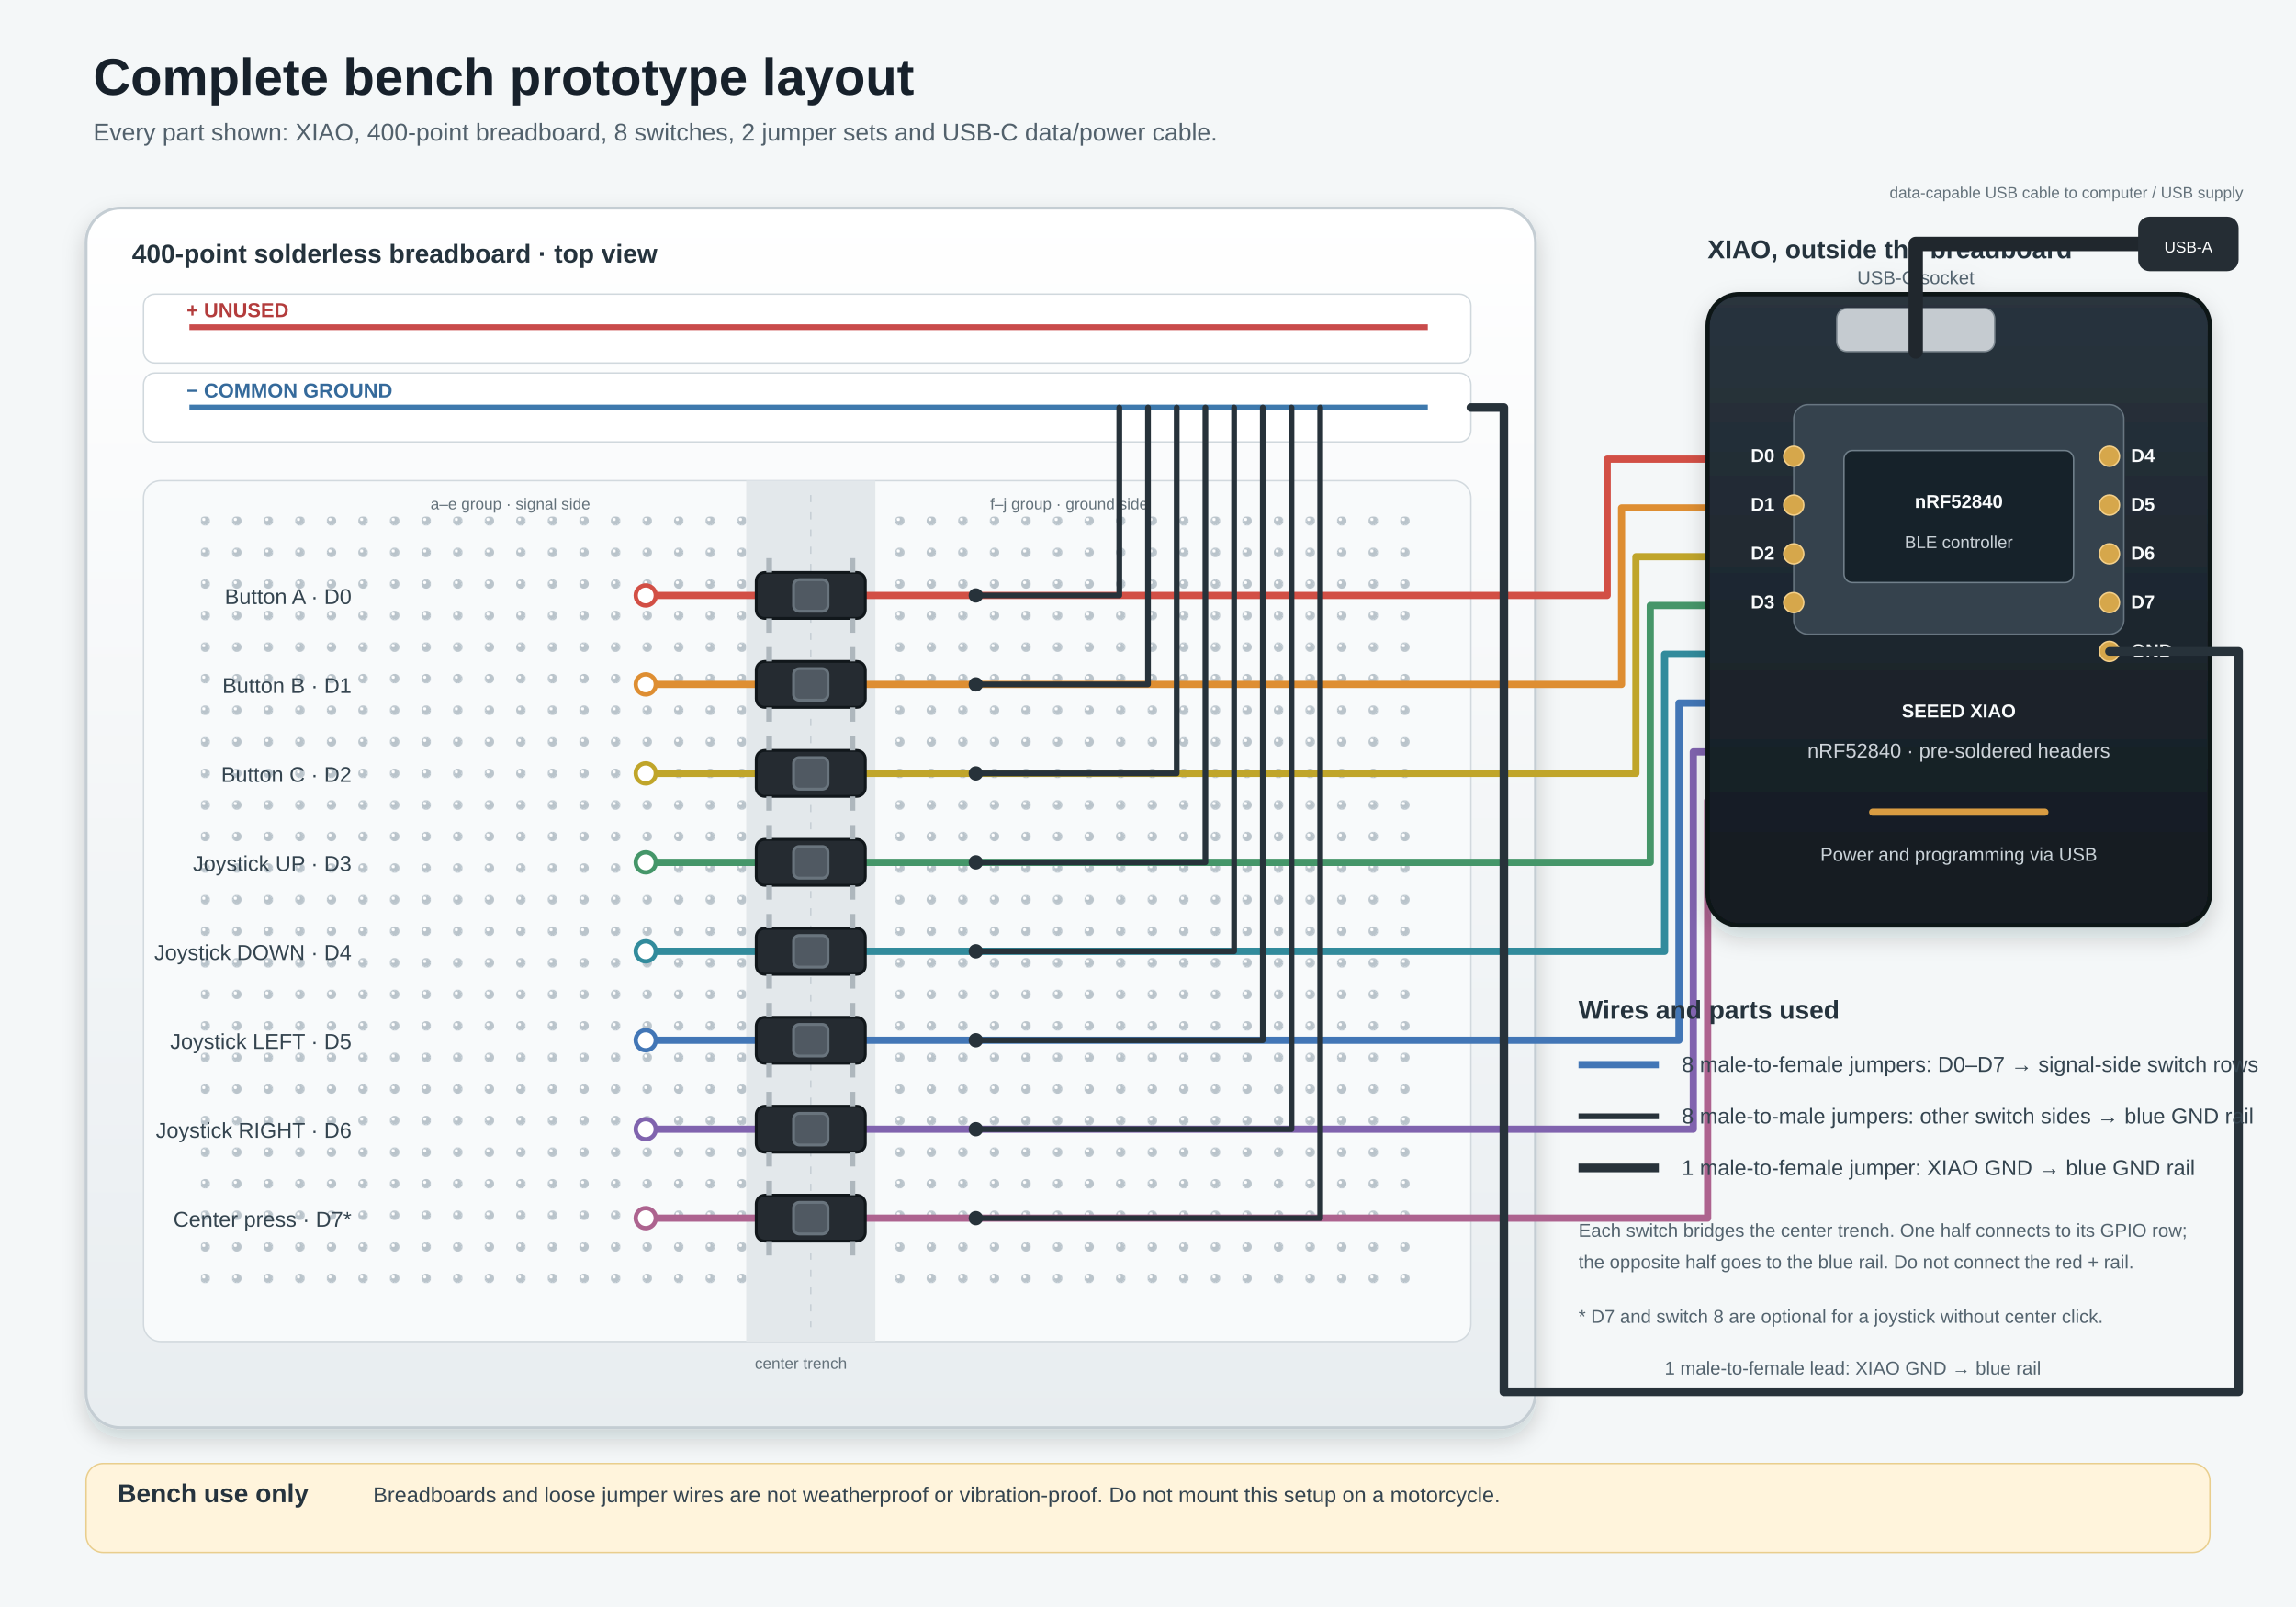
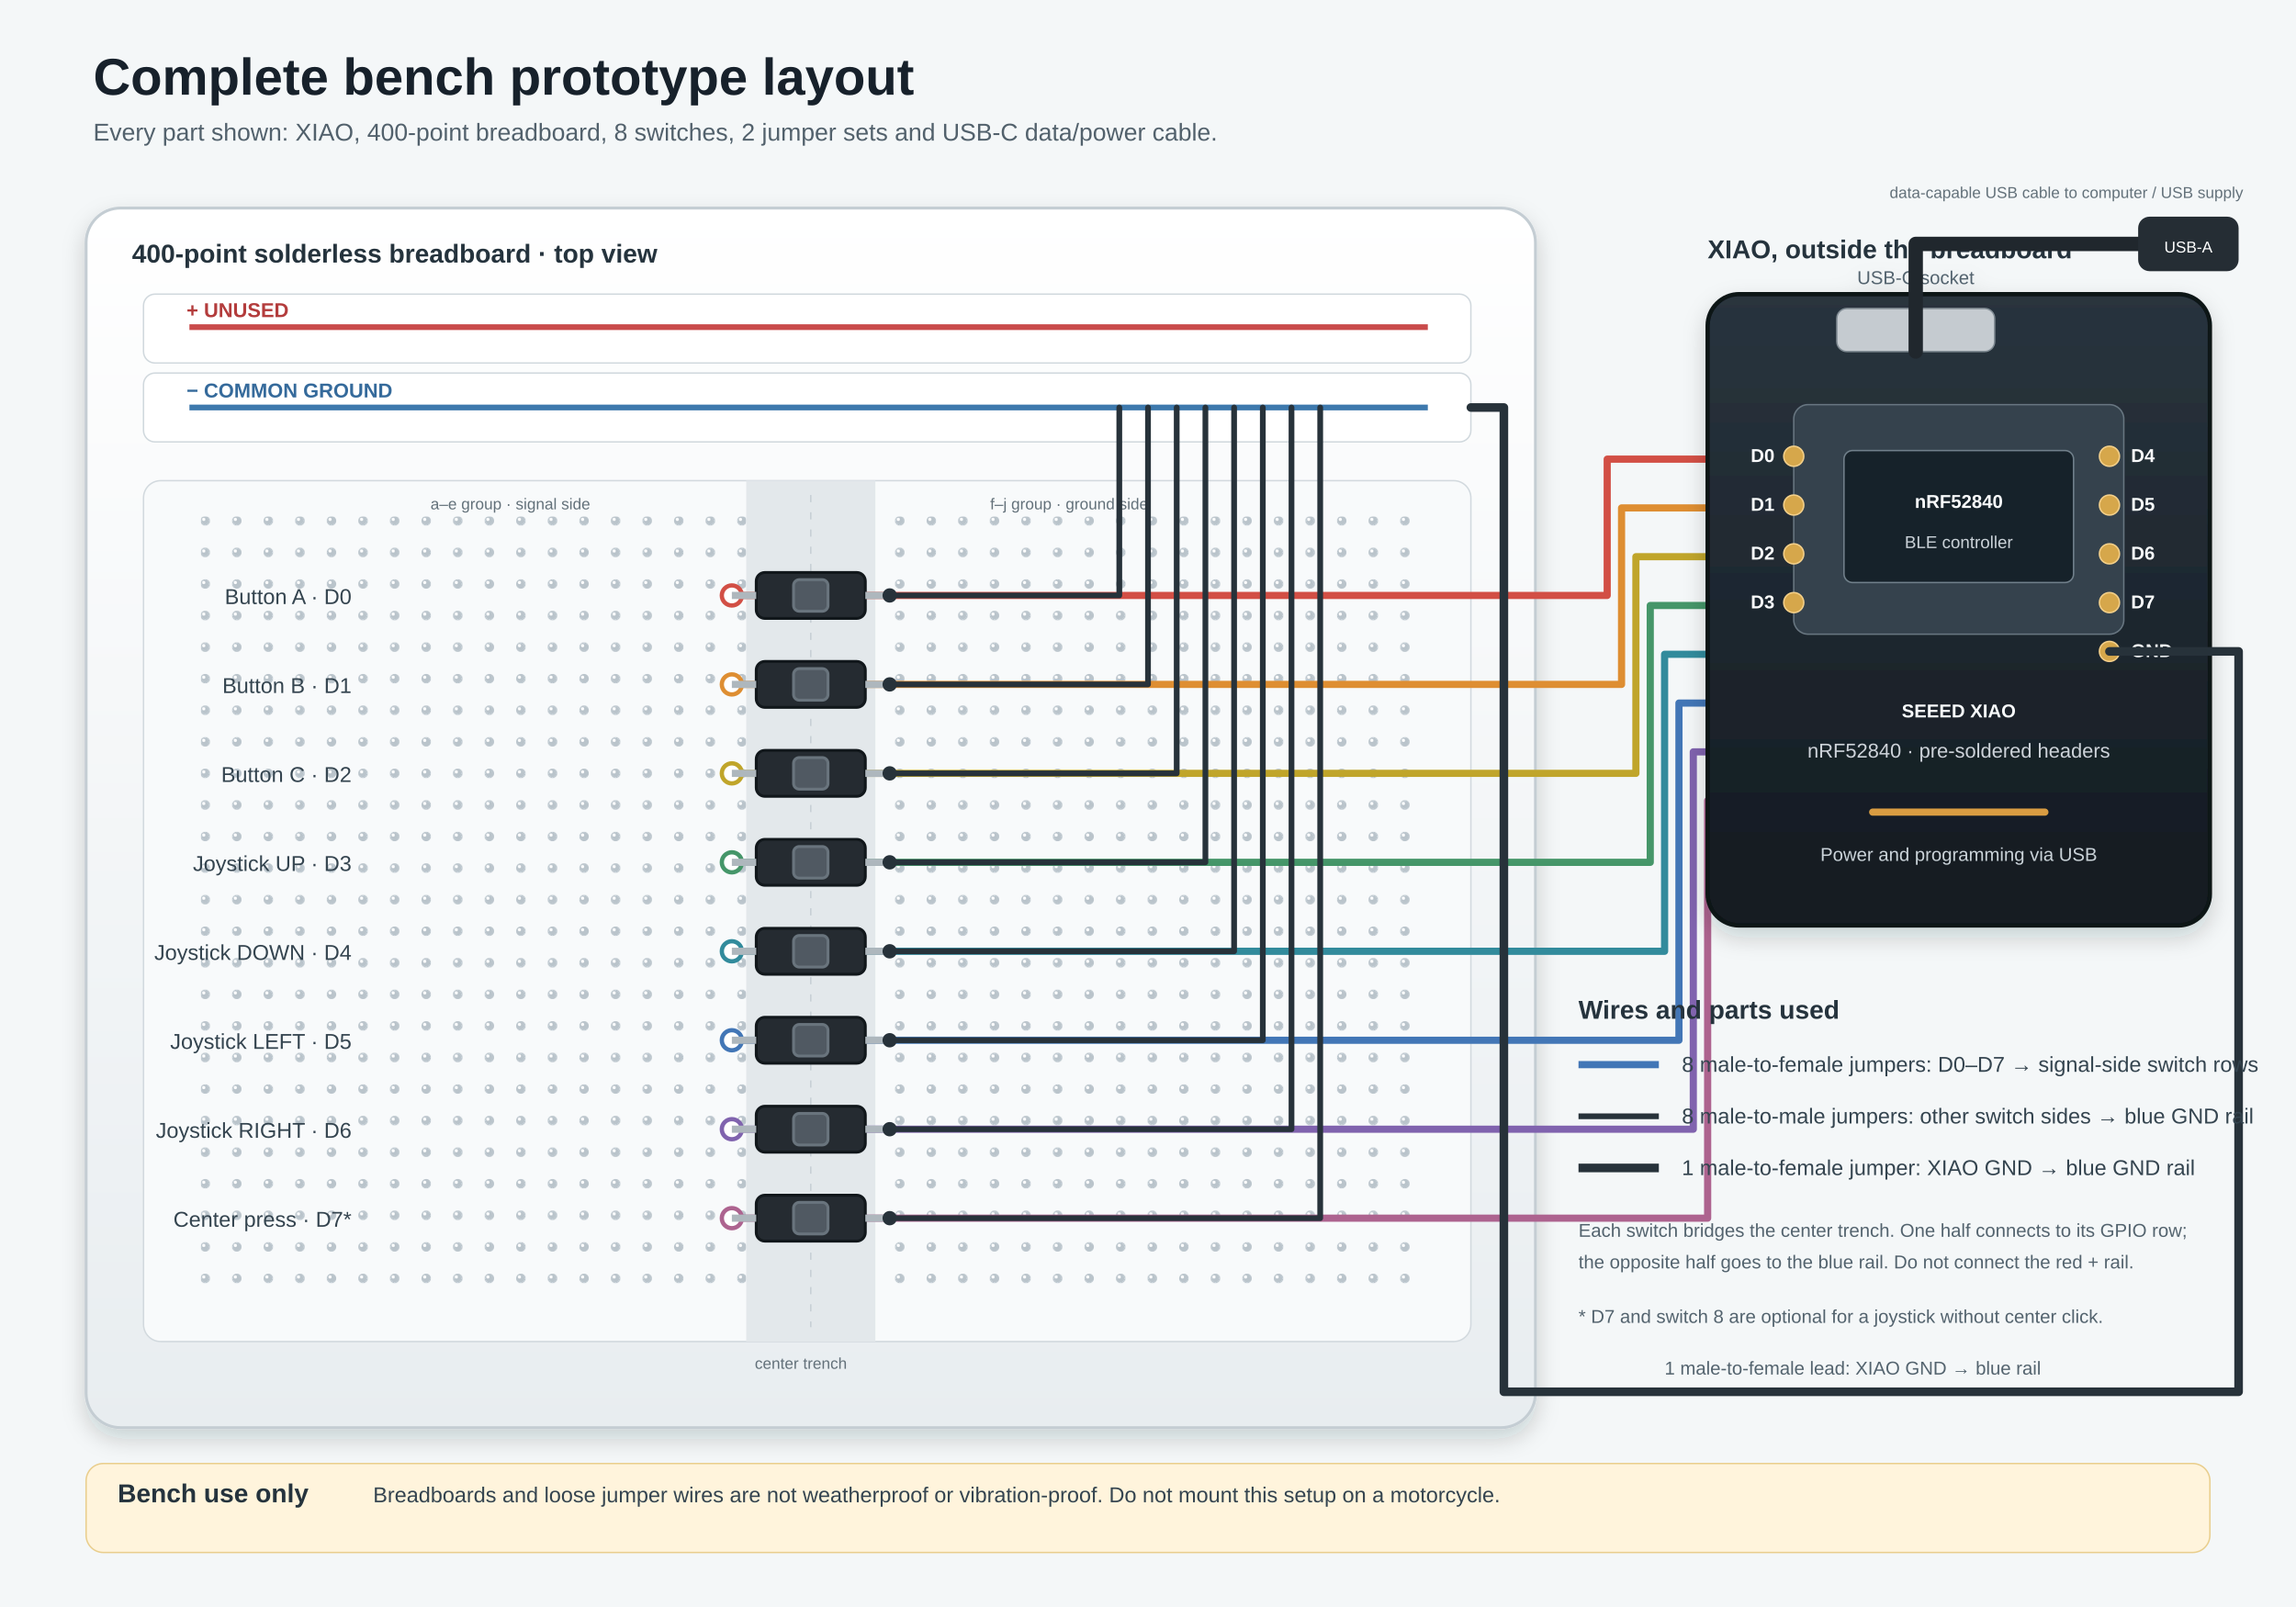
<svg xmlns="http://www.w3.org/2000/svg" width="1600" height="1120" viewBox="0 0 1600 1120" role="img" aria-labelledby="title desc">
  <defs>
    <linearGradient id="pcb" x2="0" y2="1">
      <stop stop-color="#29343e" />
      <stop offset="1" stop-color="#131a20" />
    </linearGradient>
    <linearGradient id="bb" x2="0" y2="1">
      <stop stop-color="#fff" />
      <stop offset="1" stop-color="#e8edf0" />
    </linearGradient>
    <pattern id="holes" width="22" height="22" patternUnits="userSpaceOnUse">
      <circle cx="11" cy="11" r="3.3" fill="#bac4cb" />
      <circle cx="10" cy="10" r="1.1" fill="#fff" />
    </pattern>
    <filter id="shadow" x="-20%" y="-20%" width="140%" height="150%">
      <feDropShadow dx="0" dy="7" stdDeviation="8" flood-color="#14202a" flood-opacity=".18" />
    </filter>
    <style>
  .title{font:700 36px Arial,sans-serif;fill:#17212b}.sub{font:17px Arial,sans-serif;fill:#52616c}.h{font:700 18px Arial,sans-serif;fill:#25333d}.body{font:15px Arial,sans-serif;fill:#34444f}.small{font:13px Arial,sans-serif;fill:#53636e}.tiny{font:11px Arial,sans-serif;fill:#63717a}.pin{font:700 13px Arial,sans-serif;fill:#f9fbfc}.w{fill:none;stroke-linecap:round;stroke-linejoin:round}
 </style>
  </defs>
  <rect width="1600" height="1120" fill="#f4f7f8" />
  <text x="65" y="66" class="title">Complete bench prototype layout</text>
  <text x="65" y="98" class="sub">Every part shown: XIAO, 400-point breadboard, 8 switches, 2 jumper sets and USB-C data/power cable.</text>
  <g filter="url(#shadow)">
    <rect x="60" y="145" width="1010" height="850" rx="24" fill="url(#bb)" stroke="#c4cdd3" stroke-width="2" />
  </g>
  <text x="92" y="183" class="h">400-point solderless breadboard · top view</text>
  <rect x="100" y="205" width="925" height="48" rx="8" fill="#fff" stroke="#d0d8dd" />
  <line x1="132" y1="228" x2="995" y2="228" stroke="#c94b4b" stroke-width="4" />
  <text x="130" y="221" font-family="Arial" font-size="14" font-weight="700" fill="#b33c3c">+  UNUSED</text>
  <rect x="100" y="260" width="925" height="48" rx="8" fill="#fff" stroke="#d0d8dd" />
  <line x1="132" y1="284" x2="995" y2="284" stroke="#3e79ad" stroke-width="4" />
  <text x="130" y="277" font-family="Arial" font-size="14" font-weight="700" fill="#356a9b">−  COMMON GROUND</text>
  <rect x="100" y="335" width="925" height="600" rx="12" fill="#f8fafb" stroke="#d2d9de" />
  <rect x="140" y="360" width="380" height="540" fill="url(#holes)" />
  <rect x="610" y="360" width="380" height="540" fill="url(#holes)" />
  <rect x="520" y="335" width="90" height="600" fill="#e3e8eb" />
  <line x1="565" y1="345" x2="565" y2="925" stroke="#c6cfd5" stroke-dasharray="5 7" />
  <text x="300" y="355" class="tiny">a–e group · signal side</text>
  <text x="690" y="355" class="tiny">f–j group · ground side</text>
  <text x="526" y="954" class="tiny">center trench</text>
  <g class="body" text-anchor="end">
    <text x="245" y="421">Button A · D0</text>
    <text x="245" y="483">Button B · D1</text>
    <text x="245" y="545">Button C · D2</text>
    <text x="245" y="607">Joystick UP · D3</text>
    <text x="245" y="669">Joystick DOWN · D4</text>
    <text x="245" y="731">Joystick LEFT · D5</text>
    <text x="245" y="793">Joystick RIGHT · D6</text>
    <text x="245" y="855">Center press · D7*</text>
  </g>
  <g class="w" stroke-width="5">
-     <path d="M1195 320 H1120 V415 H450" stroke="#d24f45" />
-     <path d="M1195 354 H1130 V477 H450" stroke="#de8e32" />
-     <path d="M1195 388 H1140 V539 H450" stroke="#c0a52a" />
-     <path d="M1195 422 H1150 V601 H450" stroke="#459669" />
-     <path d="M1195 456 H1160 V663 H450" stroke="#328b9c" />
-     <path d="M1195 490 H1170 V725 H450" stroke="#4276b6" />
-     <path d="M1195 524 H1180 V787 H450" stroke="#8063ae" />
-     <path d="M1195 558 H1190 V849 H450" stroke="#ad638f" />
+     <path d="M1195 320 H1120 V415 H510" stroke="#d24f45" />
+     <path d="M1195 354 H1130 V477 H510" stroke="#de8e32" />
+     <path d="M1195 388 H1140 V539 H510" stroke="#c0a52a" />
+     <path d="M1195 422 H1150 V601 H510" stroke="#459669" />
+     <path d="M1195 456 H1160 V663 H510" stroke="#328b9c" />
+     <path d="M1195 490 H1170 V725 H510" stroke="#4276b6" />
+     <path d="M1195 524 H1180 V787 H510" stroke="#8063ae" />
+     <path d="M1195 558 H1190 V849 H510" stroke="#ad638f" />
  </g>
  <g fill="#fff" stroke-width="3">
-     <circle cx="450" cy="415" r="7" stroke="#d24f45" />
-     <circle cx="450" cy="477" r="7" stroke="#de8e32" />
-     <circle cx="450" cy="539" r="7" stroke="#c0a52a" />
-     <circle cx="450" cy="601" r="7" stroke="#459669" />
-     <circle cx="450" cy="663" r="7" stroke="#328b9c" />
-     <circle cx="450" cy="725" r="7" stroke="#4276b6" />
-     <circle cx="450" cy="787" r="7" stroke="#8063ae" />
-     <circle cx="450" cy="849" r="7" stroke="#ad638f" />
+     <circle cx="510" cy="415" r="7" stroke="#d24f45" />
+     <circle cx="510" cy="477" r="7" stroke="#de8e32" />
+     <circle cx="510" cy="539" r="7" stroke="#c0a52a" />
+     <circle cx="510" cy="601" r="7" stroke="#459669" />
+     <circle cx="510" cy="663" r="7" stroke="#328b9c" />
+     <circle cx="510" cy="725" r="7" stroke="#4276b6" />
+     <circle cx="510" cy="787" r="7" stroke="#8063ae" />
+     <circle cx="510" cy="849" r="7" stroke="#ad638f" />
  </g>
  <g fill="#252b31" stroke="#11171b" stroke-width="2">
    <g transform="translate(565 415)">
      <rect x="-38" y="-16" width="76" height="32" rx="6" />
      <rect x="-12" y="-11" width="24" height="22" rx="4" fill="#505962" stroke="#69747d" />
-       <path d="M-29 -16v-10 M29 -16v-10 M-29 16v10 M29 16v10" stroke="#aeb7bd" stroke-width="4" />
+       <path d="M-55 0h17 M38 0h17" stroke="#aeb7bd" stroke-width="5" />
    </g>
    <g transform="translate(565 477)">
      <rect x="-38" y="-16" width="76" height="32" rx="6" />
      <rect x="-12" y="-11" width="24" height="22" rx="4" fill="#505962" stroke="#69747d" />
-       <path d="M-29 -16v-10 M29 -16v-10 M-29 16v10 M29 16v10" stroke="#aeb7bd" stroke-width="4" />
+       <path d="M-55 0h17 M38 0h17" stroke="#aeb7bd" stroke-width="5" />
    </g>
    <g transform="translate(565 539)">
      <rect x="-38" y="-16" width="76" height="32" rx="6" />
      <rect x="-12" y="-11" width="24" height="22" rx="4" fill="#505962" stroke="#69747d" />
-       <path d="M-29 -16v-10 M29 -16v-10 M-29 16v10 M29 16v10" stroke="#aeb7bd" stroke-width="4" />
+       <path d="M-55 0h17 M38 0h17" stroke="#aeb7bd" stroke-width="5" />
    </g>
    <g transform="translate(565 601)">
      <rect x="-38" y="-16" width="76" height="32" rx="6" />
      <rect x="-12" y="-11" width="24" height="22" rx="4" fill="#505962" stroke="#69747d" />
-       <path d="M-29 -16v-10 M29 -16v-10 M-29 16v10 M29 16v10" stroke="#aeb7bd" stroke-width="4" />
+       <path d="M-55 0h17 M38 0h17" stroke="#aeb7bd" stroke-width="5" />
    </g>
    <g transform="translate(565 663)">
      <rect x="-38" y="-16" width="76" height="32" rx="6" />
      <rect x="-12" y="-11" width="24" height="22" rx="4" fill="#505962" stroke="#69747d" />
-       <path d="M-29 -16v-10 M29 -16v-10 M-29 16v10 M29 16v10" stroke="#aeb7bd" stroke-width="4" />
+       <path d="M-55 0h17 M38 0h17" stroke="#aeb7bd" stroke-width="5" />
    </g>
    <g transform="translate(565 725)">
      <rect x="-38" y="-16" width="76" height="32" rx="6" />
      <rect x="-12" y="-11" width="24" height="22" rx="4" fill="#505962" stroke="#69747d" />
-       <path d="M-29 -16v-10 M29 -16v-10 M-29 16v10 M29 16v10" stroke="#aeb7bd" stroke-width="4" />
+       <path d="M-55 0h17 M38 0h17" stroke="#aeb7bd" stroke-width="5" />
    </g>
    <g transform="translate(565 787)">
      <rect x="-38" y="-16" width="76" height="32" rx="6" />
      <rect x="-12" y="-11" width="24" height="22" rx="4" fill="#505962" stroke="#69747d" />
-       <path d="M-29 -16v-10 M29 -16v-10 M-29 16v10 M29 16v10" stroke="#aeb7bd" stroke-width="4" />
+       <path d="M-55 0h17 M38 0h17" stroke="#aeb7bd" stroke-width="5" />
    </g>
    <g transform="translate(565 849)">
      <rect x="-38" y="-16" width="76" height="32" rx="6" />
      <rect x="-12" y="-11" width="24" height="22" rx="4" fill="#505962" stroke="#69747d" />
-       <path d="M-29 -16v-10 M29 -16v-10 M-29 16v10 M29 16v10" stroke="#aeb7bd" stroke-width="4" />
+       <path d="M-55 0h17 M38 0h17" stroke="#aeb7bd" stroke-width="5" />
    </g>
  </g>
  <g class="w" stroke="#27323a" stroke-width="4">
-     <path d="M680 415 H780 V284" />
-     <path d="M680 477 H800 V284" />
-     <path d="M680 539 H820 V284" />
-     <path d="M680 601 H840 V284" />
-     <path d="M680 663 H860 V284" />
-     <path d="M680 725 H880 V284" />
-     <path d="M680 787 H900 V284" />
-     <path d="M680 849 H920 V284" />
+     <path d="M620 415 H780 V284" />
+     <path d="M620 477 H800 V284" />
+     <path d="M620 539 H820 V284" />
+     <path d="M620 601 H840 V284" />
+     <path d="M620 663 H860 V284" />
+     <path d="M620 725 H880 V284" />
+     <path d="M620 787 H900 V284" />
+     <path d="M620 849 H920 V284" />
  </g>
  <g fill="#27323a">
-     <circle cx="680" cy="415" r="5" />
-     <circle cx="680" cy="477" r="5" />
-     <circle cx="680" cy="539" r="5" />
-     <circle cx="680" cy="601" r="5" />
-     <circle cx="680" cy="663" r="5" />
-     <circle cx="680" cy="725" r="5" />
-     <circle cx="680" cy="787" r="5" />
-     <circle cx="680" cy="849" r="5" />
+     <circle cx="620" cy="415" r="5" />
+     <circle cx="620" cy="477" r="5" />
+     <circle cx="620" cy="539" r="5" />
+     <circle cx="620" cy="601" r="5" />
+     <circle cx="620" cy="663" r="5" />
+     <circle cx="620" cy="725" r="5" />
+     <circle cx="620" cy="787" r="5" />
+     <circle cx="620" cy="849" r="5" />
  </g>
  <text x="1190" y="180" class="h">XIAO, outside the breadboard</text>
  <g filter="url(#shadow)">
    <rect x="1190" y="205" width="350" height="440" rx="22" fill="url(#pcb)" stroke="#0c1217" stroke-width="3" />
    <rect x="1280" y="215" width="110" height="30" rx="7" fill="#c5cbd0" stroke="#808b93" />
    <text x="1335" y="198" text-anchor="middle" class="small">USB-C socket</text>
    <rect x="1250" y="282" width="230" height="160" rx="10" fill="#35434e" stroke="#687681" />
    <rect x="1285" y="314" width="160" height="92" rx="6" fill="#18232b" stroke="#71808b" />
    <text x="1365" y="354" text-anchor="middle" class="pin" font-size="17">nRF52840</text>
    <text x="1365" y="382" text-anchor="middle" font-family="Arial" font-size="12" fill="#cad2d8">BLE controller</text>
    <text x="1220" y="322" class="pin">D0</text>
    <text x="1220" y="356" class="pin">D1</text>
    <text x="1220" y="390" class="pin">D2</text>
    <text x="1220" y="424" class="pin">D3</text>
    <text x="1485" y="322" class="pin">D4</text>
    <text x="1485" y="356" class="pin">D5</text>
    <text x="1485" y="390" class="pin">D6</text>
    <text x="1485" y="424" class="pin">D7</text>
    <text x="1485" y="458" class="pin">GND</text>
    <g fill="#d6a74c" stroke="#f4d08a" stroke-width="1">
      <circle cx="1250" cy="318" r="7" />
      <circle cx="1250" cy="352" r="7" />
      <circle cx="1250" cy="386" r="7" />
      <circle cx="1250" cy="420" r="7" />
      <circle cx="1470" cy="318" r="7" />
      <circle cx="1470" cy="352" r="7" />
      <circle cx="1470" cy="386" r="7" />
      <circle cx="1470" cy="420" r="7" />
      <circle cx="1470" cy="454" r="7" />
    </g>
    <text x="1365" y="500" text-anchor="middle" class="pin" font-size="18">SEEED XIAO</text>
    <text x="1365" y="528" text-anchor="middle" font-family="Arial" font-size="14" fill="#ccd3d9">nRF52840 · pre-soldered headers</text>
    <path d="M1305 566 h120" stroke="#d99c43" stroke-width="5" stroke-linecap="round" />
    <text x="1365" y="600" text-anchor="middle" font-family="Arial" font-size="13" fill="#cad2d8">Power and programming via USB</text>
  </g>
  <path d="M1470 454 H1560 V970 H1048 V284 H1025" class="w" stroke="#27323a" stroke-width="6" />
  <text x="1160" y="958" class="small">1 male-to-female lead: XIAO GND → blue rail</text>
  <path d="M1335 245 V170 H1495" class="w" stroke="#20272d" stroke-width="10" />
  <rect x="1490" y="151" width="70" height="38" rx="8" fill="#252d34" />
  <text x="1525" y="176" text-anchor="middle" font-family="Arial" font-size="11" fill="#fff">USB-A</text>
  <text x="1440" y="138" text-anchor="middle" class="tiny">data-capable USB cable to computer / USB supply</text>
  <g transform="translate(1100 710)">
    <text x="0" y="0" class="h">Wires and parts used</text>
    <line x1="0" y1="32" x2="56" y2="32" stroke="#4276b6" stroke-width="5" />
    <text x="72" y="37" class="body">8 male-to-female jumpers: D0–D7 → signal-side switch rows</text>
    <line x1="0" y1="68" x2="56" y2="68" stroke="#27323a" stroke-width="4" />
    <text x="72" y="73" class="body">8 male-to-male jumpers: other switch sides → blue GND rail</text>
    <line x1="0" y1="104" x2="56" y2="104" stroke="#27323a" stroke-width="6" />
    <text x="72" y="109" class="body">1 male-to-female jumper: XIAO GND → blue GND rail</text>
    <text x="0" y="152" class="small">Each switch bridges the center trench. One half connects to its GPIO row;</text>
    <text x="0" y="174" class="small">the opposite half goes to the blue rail. Do not connect the red + rail.</text>
    <text x="0" y="212" class="small">* D7 and switch 8 are optional for a joystick without center click.</text>
  </g>
  <rect x="60" y="1020" width="1480" height="62" rx="12" fill="#fff4dc" stroke="#e9ce8d" />
  <text x="82" y="1047" class="h" fill="#745317">Bench use only</text>
  <text x="260" y="1047" class="body">Breadboards and loose jumper wires are not weatherproof or vibration-proof. Do not mount this setup on a motorcycle.</text>
</svg>
